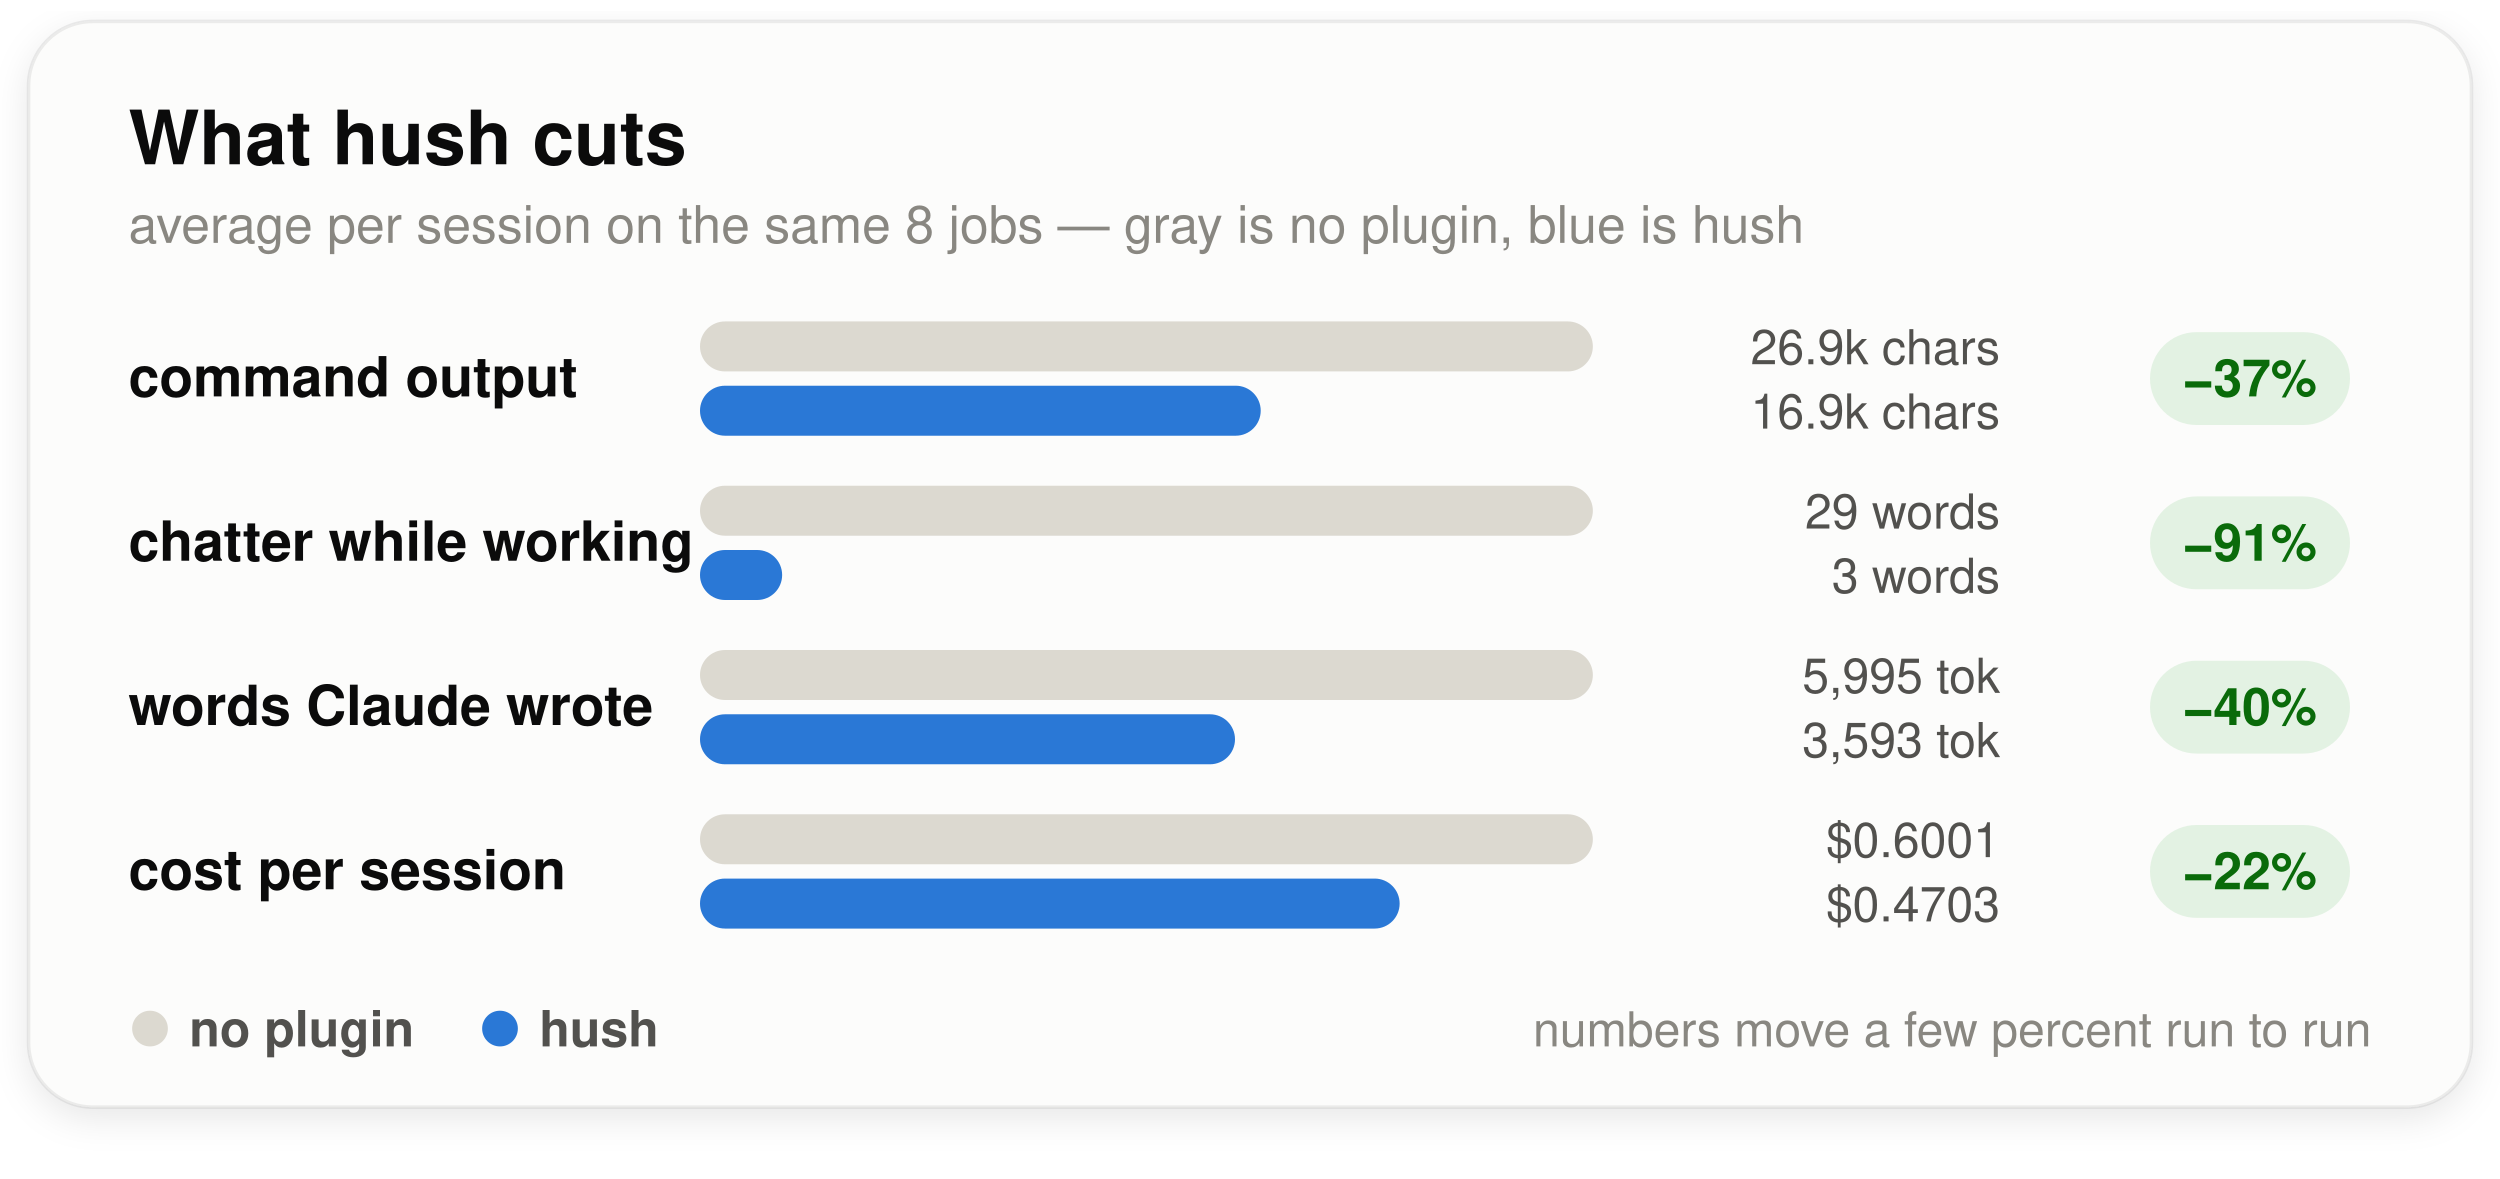
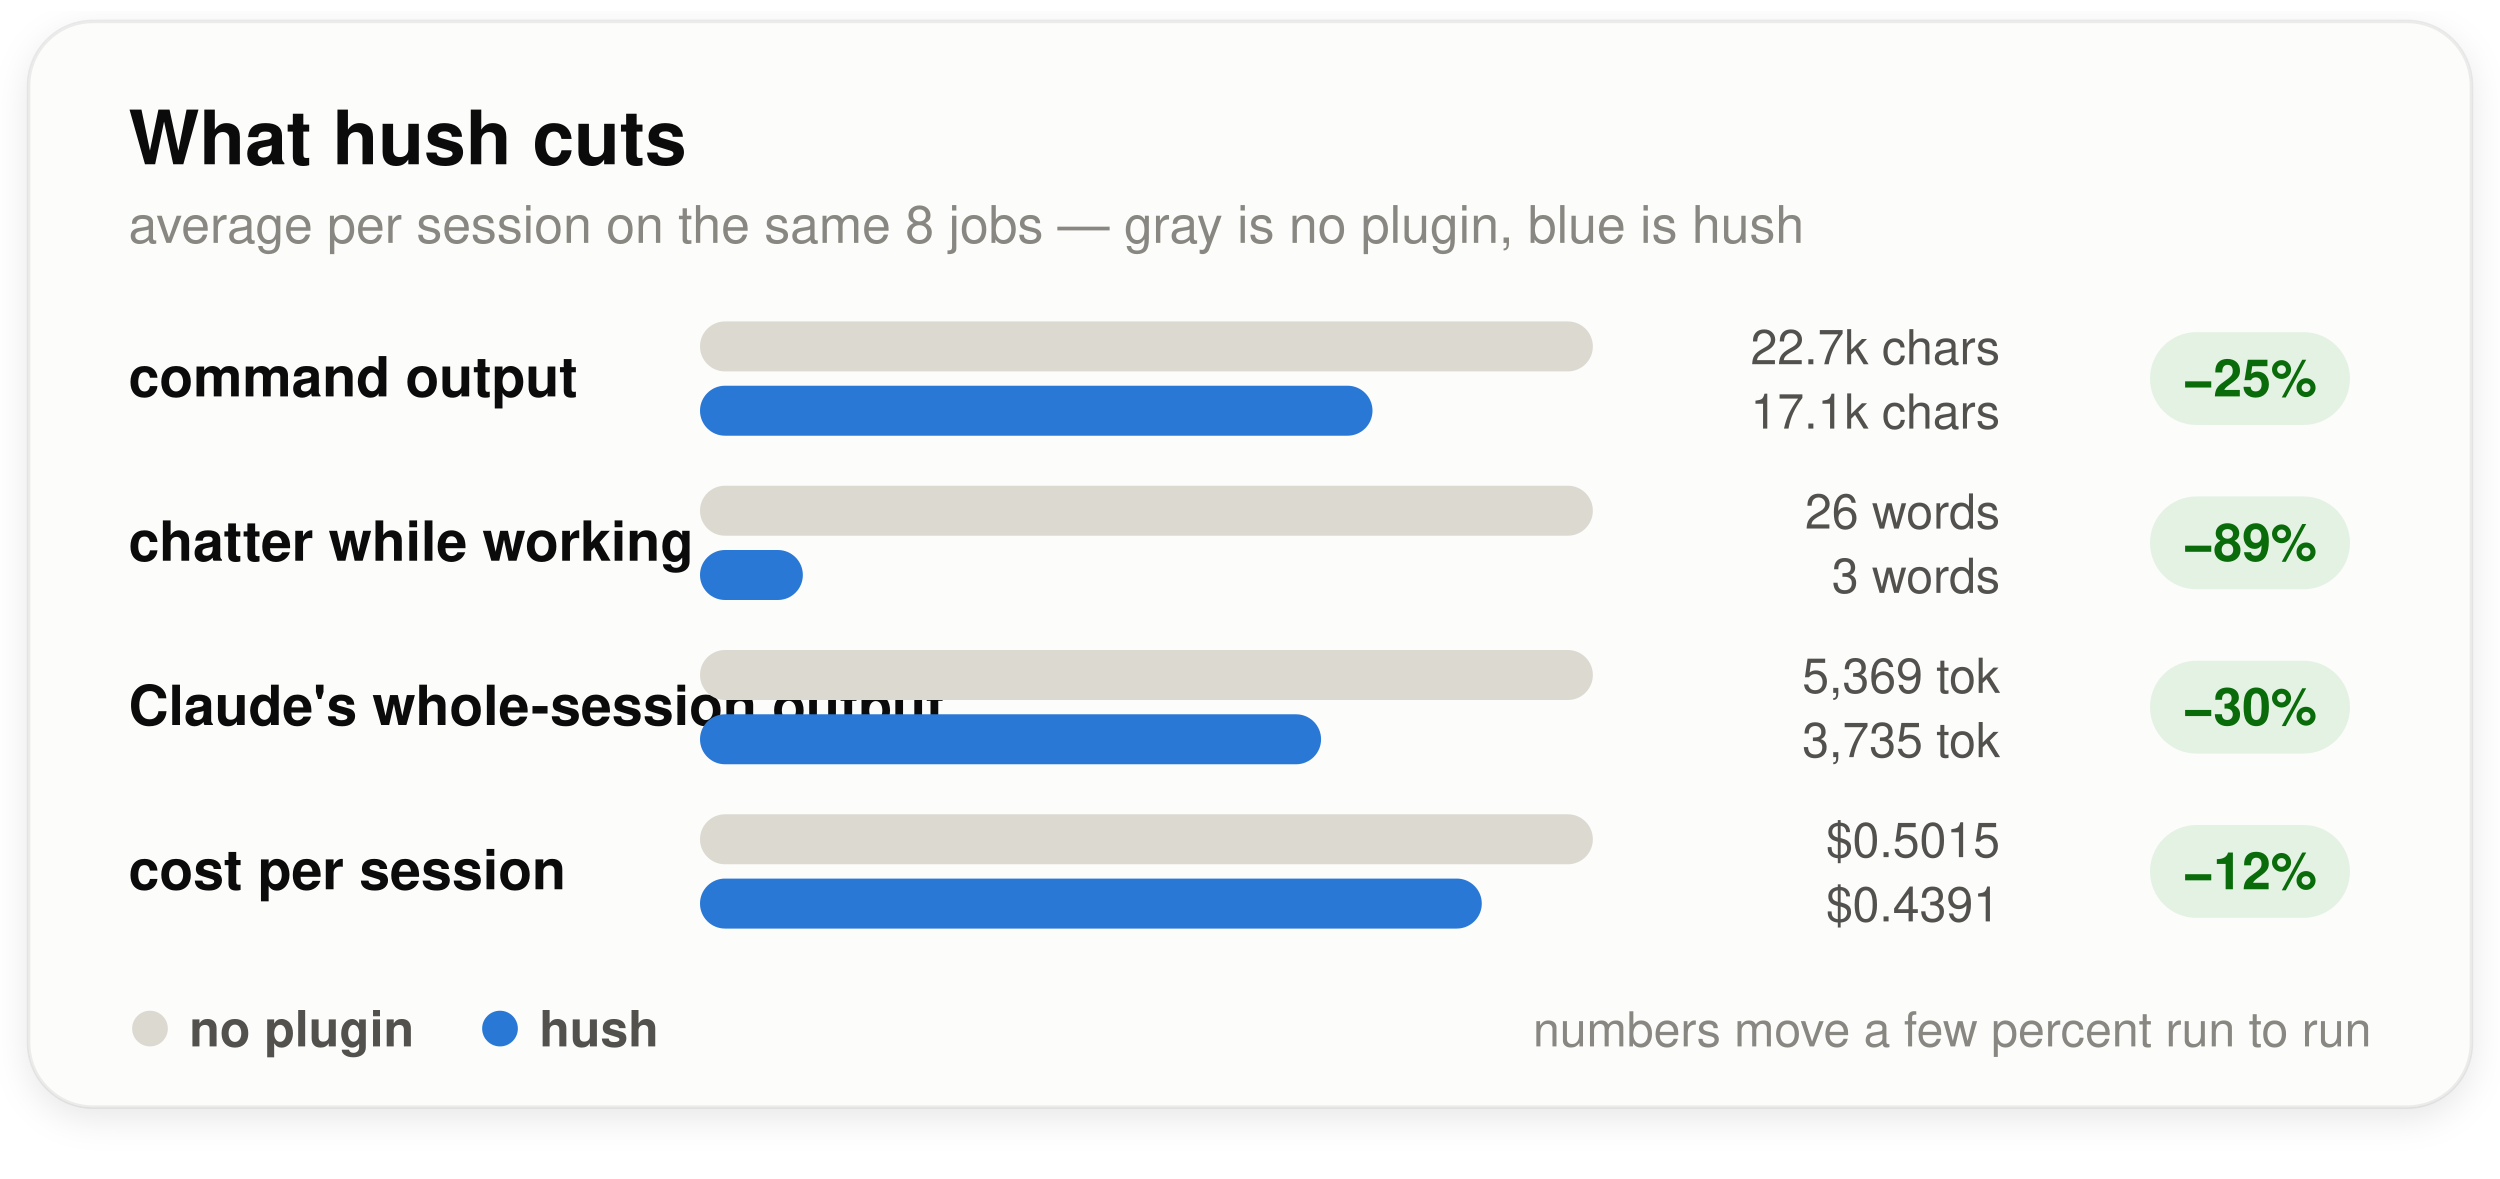
- <svg xmlns="http://www.w3.org/2000/svg" viewBox="0 0 700 330" font-family="-apple-system,BlinkMacSystemFont,'Segoe UI',Helvetica,Arial,sans-serif" role="img" aria-label="What hush cuts, averaged per session over the same 8 jobs on Opus 5 at medium effort. command output: no plugin 26.9k chars, hush 16.9k chars, minus 37%. chatter while working: no plugin 29 words, hush 3 words, minus 91%. words Claude wrote: no plugin 5,995 tok, hush 3,593 tok, minus 40%. cost per session: no plugin $0.6001, hush $0.4703, minus 22%.">
+ <svg xmlns="http://www.w3.org/2000/svg" viewBox="0 0 700 330" font-family="-apple-system,BlinkMacSystemFont,'Segoe UI',Helvetica,Arial,sans-serif" role="img" aria-label="What hush cuts, averaged per session over the same 8 jobs on Opus 5 at medium effort, 4 runs each way. command output: no plugin 22.7k chars, hush 17.1k chars, minus 25%. chatter while working: no plugin 26 words, hush 3 words, minus 89%. Claude's output over the whole session: no plugin 5,369 tok, hush 3,735 tok, minus 30%. cost per session: no plugin $0.5015, hush $0.4391, minus 12%.">
  <style>.card{fill:#fcfcfb}.card{stroke:rgba(11,11,11,.07)}.ink{fill:#0b0b0b}.ink2{fill:#52514e}.mut{fill:#898781}.bp{fill:#dcd9d0}.cw{fill:#e3f2e3}.cwt{fill:#0a6b0a}.cf{fill:#f0efeb}.cft{fill:#52514e}.ac{fill:#2a78d6}@media(prefers-color-scheme:dark){.card{fill:#161b22}.card{stroke:#30363d}.ink{fill:#e6edf3}.ink2{fill:#b0b8c0}.mut{fill:#9198a1}.bp{fill:#3d3c37}.cw{fill:#17301f}.cwt{fill:#3fb950}.cf{fill:#2b2b29}.cft{fill:#9198a1}.ac{fill:#4c9be8}}</style>
  <filter id="s" x="-20%" y="-20%" width="140%" height="140%">
    <feDropShadow dx="0" dy="3" stdDeviation="5" flood-color="#0b0b0b" flood-opacity=".10" />
  </filter>
  <rect class="card" x="8" y="6" width="684" height="304" rx="18" filter="url(#s)" />
  <text class="ink" x="36" y="46" font-size="21" font-weight="800">What hush cuts</text>
  <text class="mut" x="36" y="68" font-size="14.5">average per session on the same 8 jobs — gray is no plugin, blue is hush</text>
  <text class="ink" x="36" y="111" font-size="15.5" font-weight="600">command output</text>
  <rect class="bp" x="196" y="90" width="250.0" height="14" rx="7" />
-   <text class="ink2" x="560" y="102" font-size="13.5" text-anchor="end">26.9k chars</text>
-   <rect class="ac" x="196" y="108" width="157.0" height="14" rx="7" />
-   <text class="ink2" x="560" y="120" font-size="13.5" text-anchor="end">16.9k chars</text>
+   <text class="ink2" x="560" y="102" font-size="13.5" text-anchor="end">22.7k chars</text>
+   <rect class="ac" x="196" y="108" width="188.3" height="14" rx="7" />
+   <text class="ink2" x="560" y="120" font-size="13.5" text-anchor="end">17.1k chars</text>
  <rect class="cw" x="602" y="93" width="56" height="26" rx="13" />
-   <text class="cwt" x="630" y="111" font-size="14.5" font-weight="800" text-anchor="middle">−37%</text>
+   <text class="cwt" x="630" y="111" font-size="14.5" font-weight="800" text-anchor="middle">−25%</text>
  <text class="ink" x="36" y="157" font-size="15.5" font-weight="600">chatter while working</text>
  <rect class="bp" x="196" y="136" width="250.0" height="14" rx="7" />
-   <text class="ink2" x="560" y="148" font-size="13.5" text-anchor="end">29 words</text>
-   <rect class="ac" x="196" y="154" width="23.0" height="14" rx="7" />
+   <text class="ink2" x="560" y="148" font-size="13.5" text-anchor="end">26 words</text>
+   <rect class="ac" x="196" y="154" width="28.8" height="14" rx="7" />
  <text class="ink2" x="560" y="166" font-size="13.5" text-anchor="end">3 words</text>
  <rect class="cw" x="602" y="139" width="56" height="26" rx="13" />
-   <text class="cwt" x="630" y="157" font-size="14.5" font-weight="800" text-anchor="middle">−91%</text>
-   <text class="ink" x="36" y="203" font-size="15.5" font-weight="600">words Claude wrote</text>
+   <text class="cwt" x="630" y="157" font-size="14.5" font-weight="800" text-anchor="middle">−89%</text>
+   <text class="ink" x="36" y="203" font-size="15.5" font-weight="600">Claude's whole-session output</text>
  <rect class="bp" x="196" y="182" width="250.0" height="14" rx="7" />
-   <text class="ink2" x="560" y="194" font-size="13.5" text-anchor="end">5,995 tok</text>
-   <rect class="ac" x="196" y="200" width="149.8" height="14" rx="7" />
-   <text class="ink2" x="560" y="212" font-size="13.5" text-anchor="end">3,593 tok</text>
+   <text class="ink2" x="560" y="194" font-size="13.5" text-anchor="end">5,369 tok</text>
+   <rect class="ac" x="196" y="200" width="173.9" height="14" rx="7" />
+   <text class="ink2" x="560" y="212" font-size="13.5" text-anchor="end">3,735 tok</text>
  <rect class="cw" x="602" y="185" width="56" height="26" rx="13" />
-   <text class="cwt" x="630" y="203" font-size="14.5" font-weight="800" text-anchor="middle">−40%</text>
+   <text class="cwt" x="630" y="203" font-size="14.5" font-weight="800" text-anchor="middle">−30%</text>
  <text class="ink" x="36" y="249" font-size="15.5" font-weight="600">cost per session</text>
  <rect class="bp" x="196" y="228" width="250.0" height="14" rx="7" />
-   <text class="ink2" x="560" y="240" font-size="13.5" text-anchor="end">$0.6001</text>
-   <rect class="ac" x="196" y="246" width="195.9" height="14" rx="7" />
-   <text class="ink2" x="560" y="258" font-size="13.5" text-anchor="end">$0.4703</text>
+   <text class="ink2" x="560" y="240" font-size="13.5" text-anchor="end">$0.5015</text>
+   <rect class="ac" x="196" y="246" width="218.9" height="14" rx="7" />
+   <text class="ink2" x="560" y="258" font-size="13.5" text-anchor="end">$0.4391</text>
  <rect class="cw" x="602" y="231" width="56" height="26" rx="13" />
-   <text class="cwt" x="630" y="249" font-size="14.5" font-weight="800" text-anchor="middle">−22%</text>
+   <text class="cwt" x="630" y="249" font-size="14.5" font-weight="800" text-anchor="middle">−12%</text>
  <circle class="bp" cx="42" cy="288" r="5" />
  <text class="ink2" x="53" y="293" font-size="14" font-weight="600">no plugin</text>
  <circle class="ac" cx="140" cy="288" r="5" />
  <text class="ink2" x="151" y="293" font-size="14" font-weight="600">hush</text>
  <text class="mut" x="664" y="293" font-size="13.5" text-anchor="end">numbers move a few percent run to run</text>
</svg>
